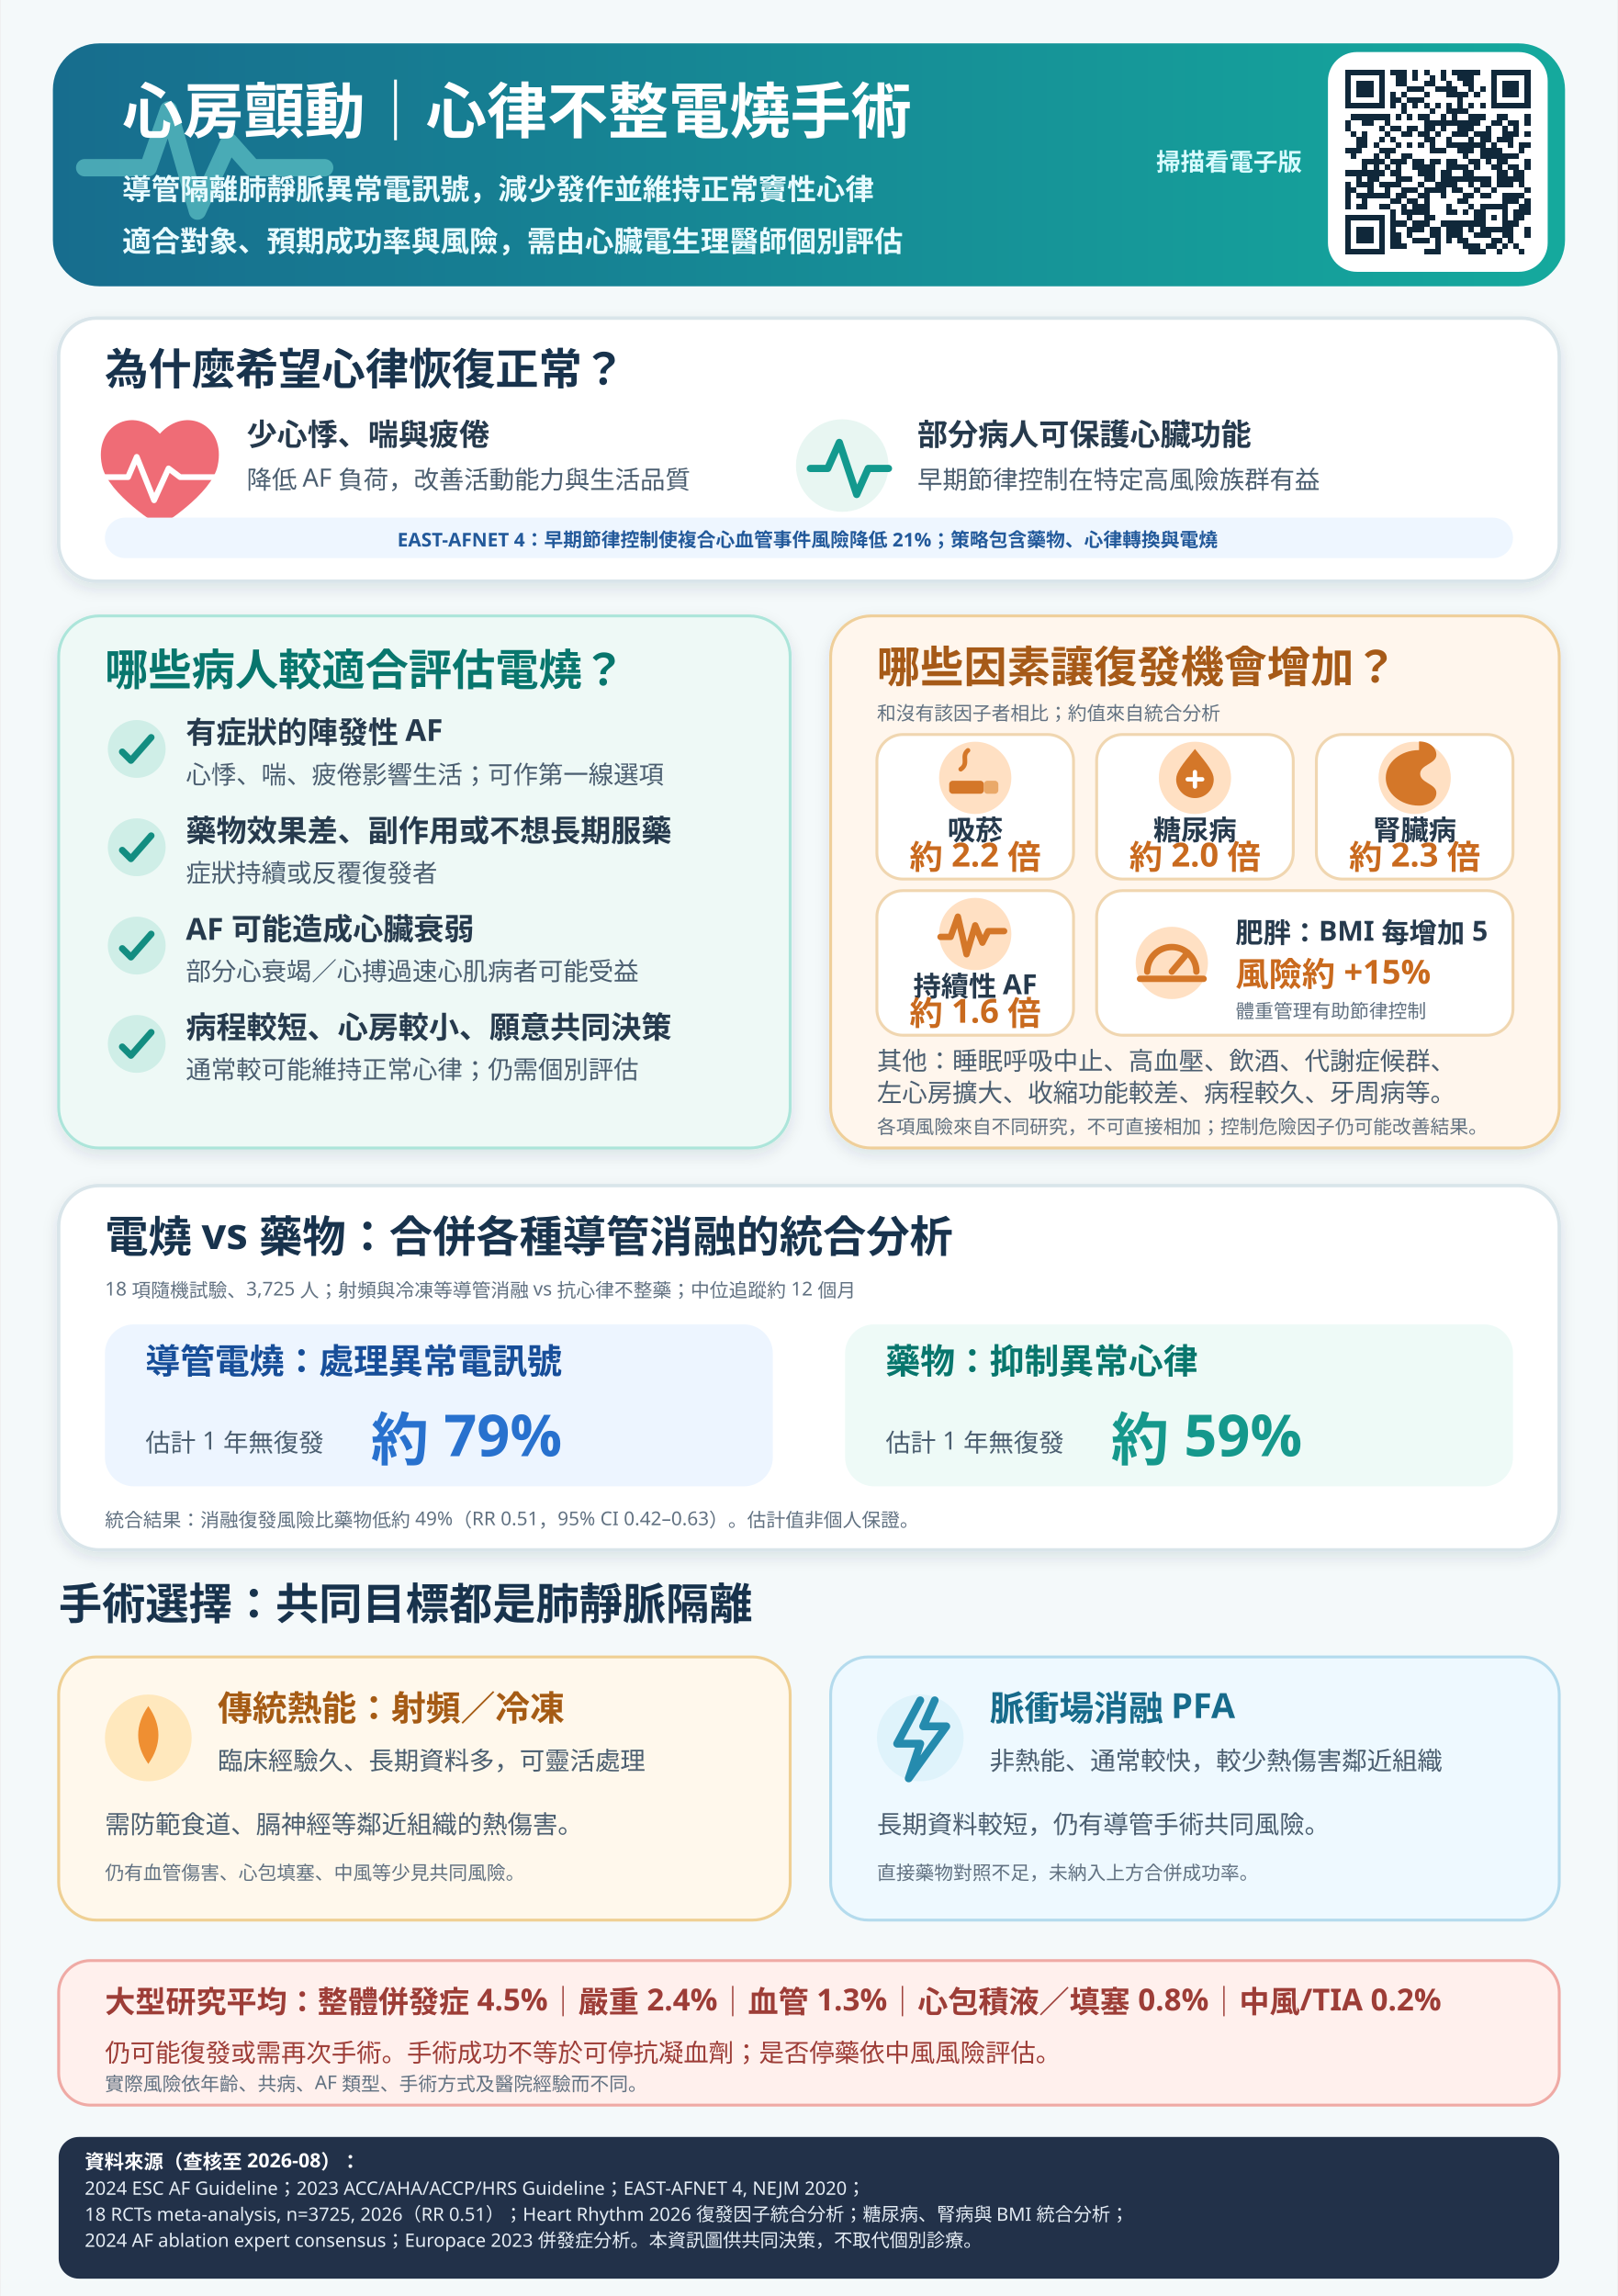
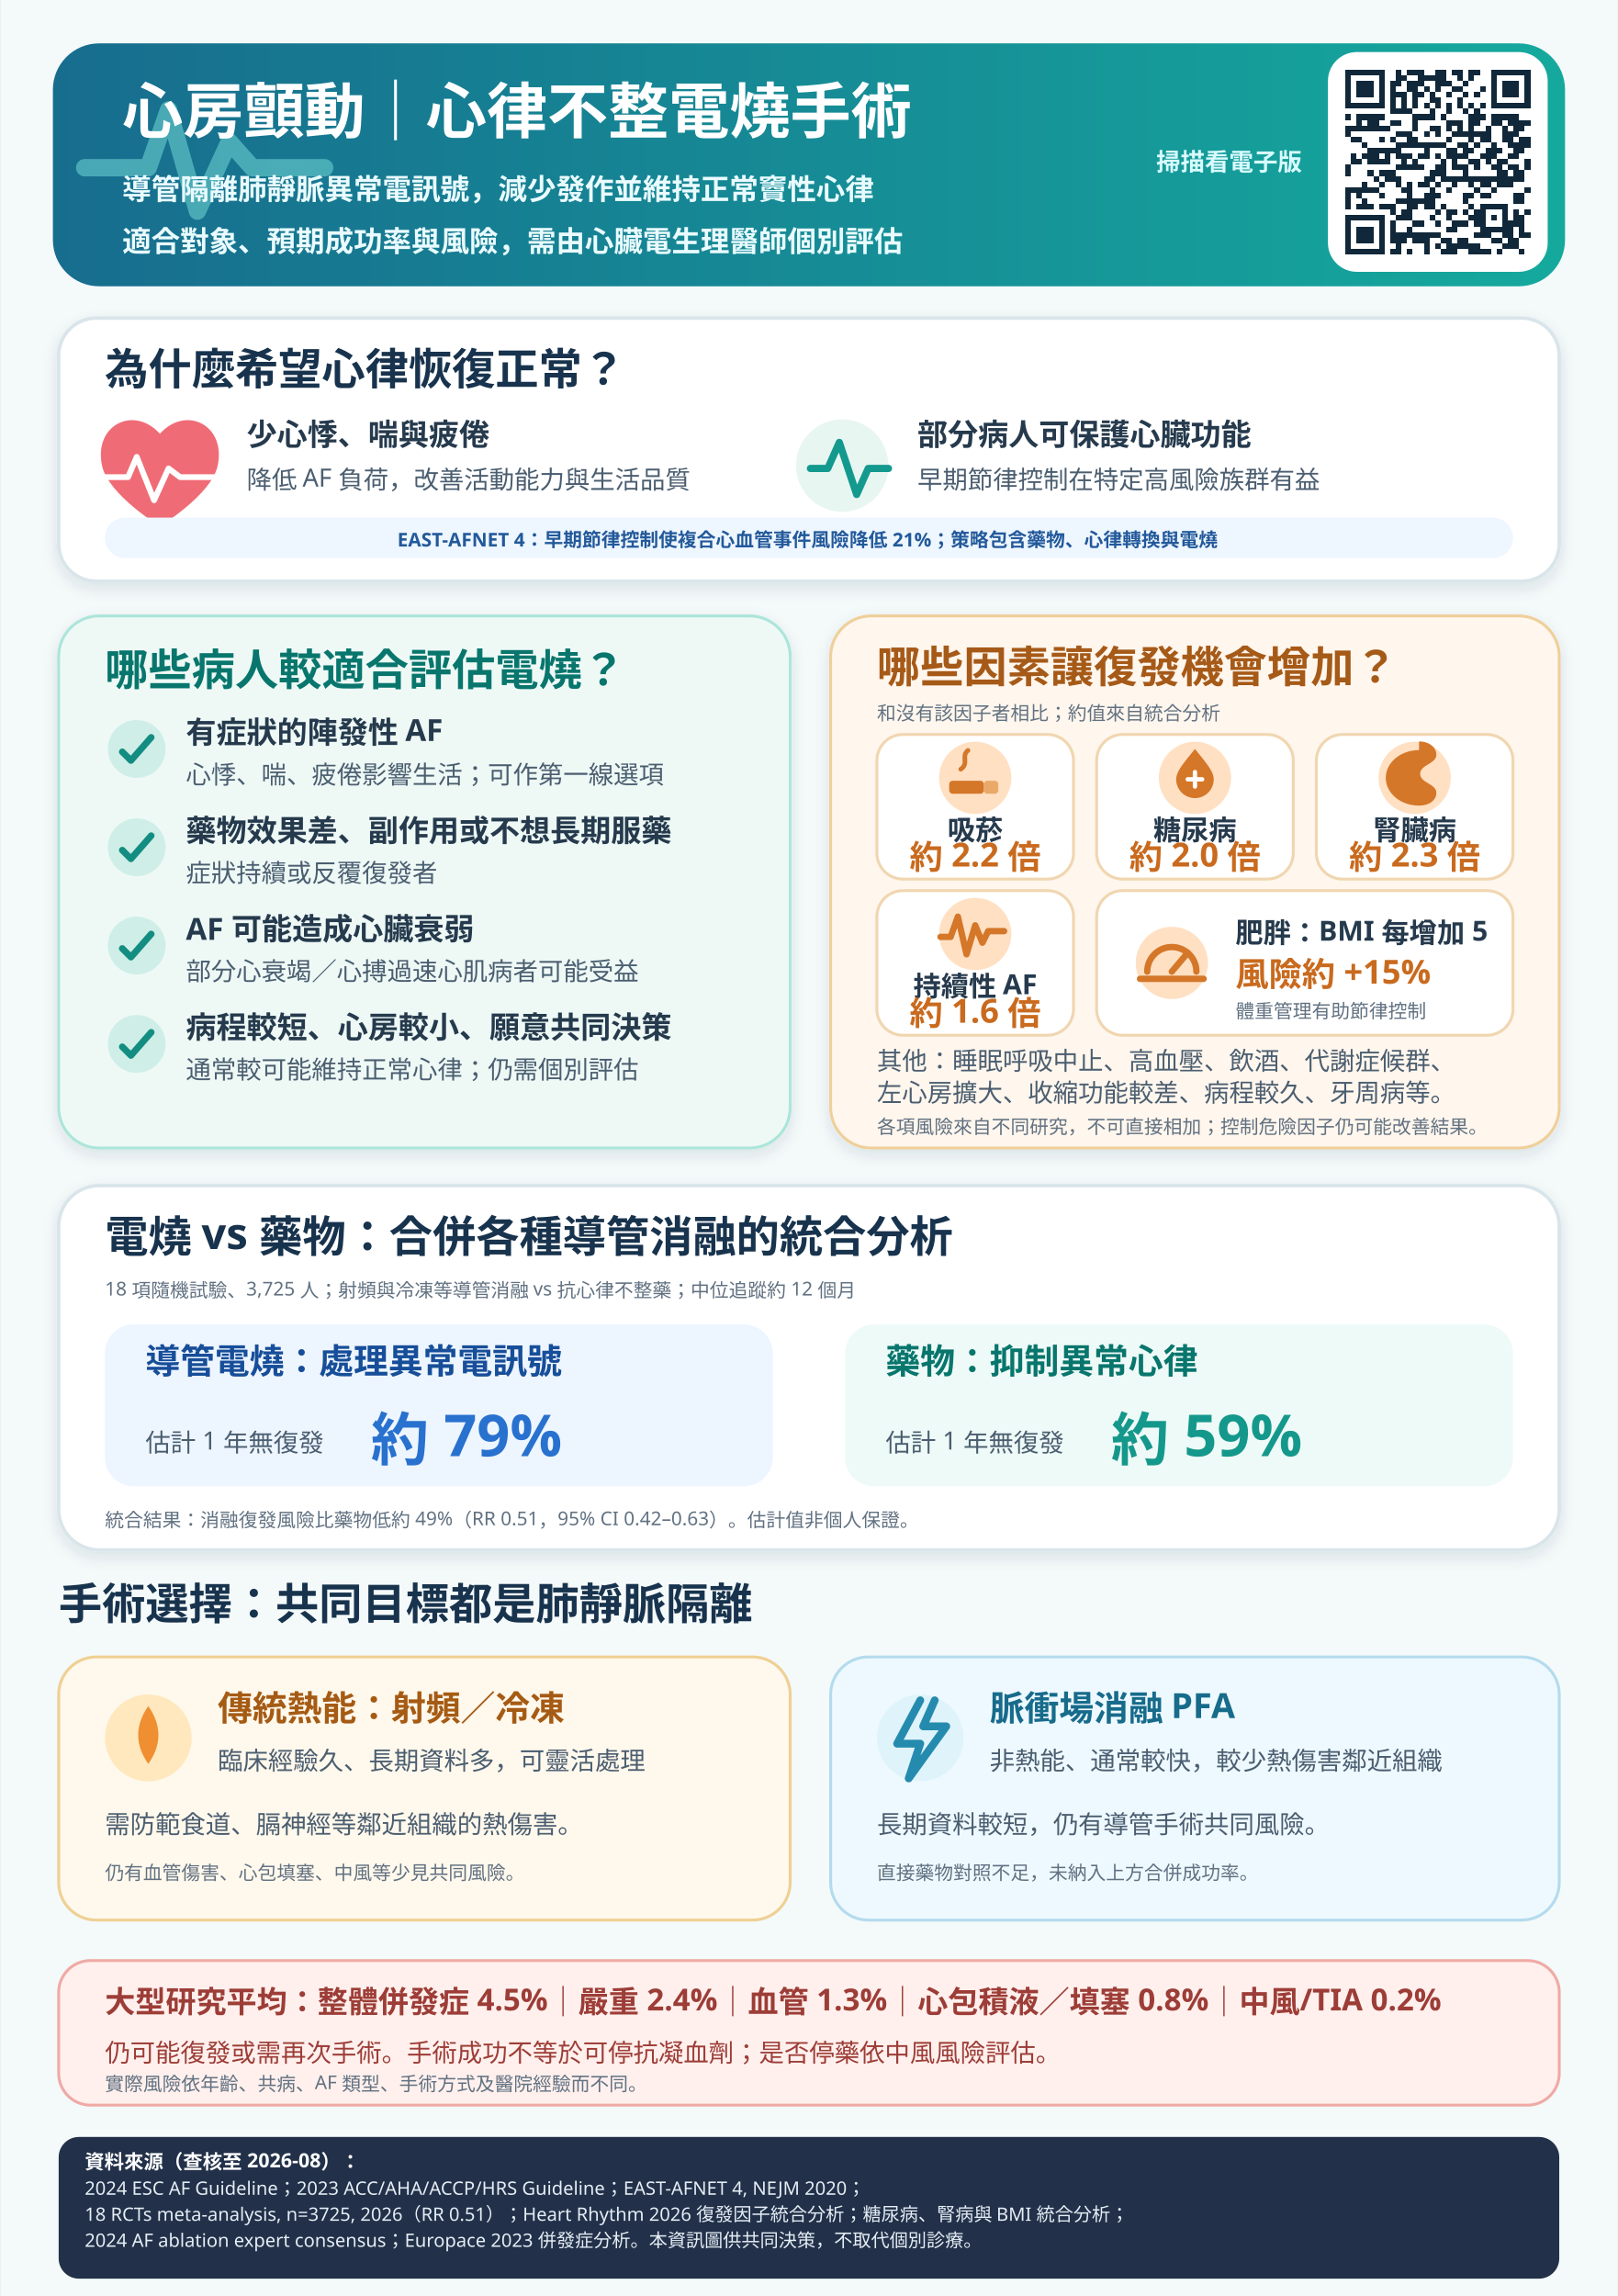
<svg xmlns="http://www.w3.org/2000/svg" width="148mm" height="210mm" viewBox="0 0 559 794">
  <defs>
    <style>.t{font:700 21px 'Microsoft JhengHei','Noto Sans TC',sans-serif;fill:white}.st{font:600 10px 'Microsoft JhengHei','Noto Sans TC',sans-serif;fill:#e9fbff}.h{font:700 15px 'Microsoft JhengHei','Noto Sans TC',sans-serif;fill:#18334d}.hh{font:700 12px 'Microsoft JhengHei','Noto Sans TC',sans-serif}.b{font:700 10.5px 'Microsoft JhengHei','Noto Sans TC',sans-serif;fill:#263a4d}.s{font:500 8.7px 'Microsoft JhengHei','Noto Sans TC',sans-serif;fill:#4b5e70}.xs{font:500 6.6px 'Microsoft JhengHei','Noto Sans TC',sans-serif;fill:#617181}.num{font:700 20px 'Microsoft JhengHei','Noto Sans TC',sans-serif}.ib{font:700 9.6px 'Microsoft JhengHei','Noto Sans TC',sans-serif;fill:#263a4d}.iv{font:700 11.5px 'Microsoft JhengHei','Noto Sans TC',sans-serif;fill:#c96a1e}.line{stroke-linecap:round;stroke-linejoin:round}.card{fill:#fff;stroke:#d9e5ea;stroke-width:1.2}</style>
    <linearGradient id="g" x1="0" x2="1">
      <stop stop-color="#176d8e" />
      <stop offset="1" stop-color="#15a99d" />
    </linearGradient>
    <filter id="sh">
      <feDropShadow dx="0" dy="2" stdDeviation="2.5" flood-color="#18334d" flood-opacity=".11" />
    </filter>
  </defs>
  <rect width="559" height="794" fill="#f4f9fa" />
  <rect x="18" y="15" width="523" height="84" rx="16" fill="url(#g)" />
-   <g id="qr">
-     <text x="450" y="59" text-anchor="end" style="font:700 8.4px 'Microsoft JhengHei','Noto Sans TC',sans-serif;fill:#d8fbff">掃描看電子版</text>
-     <rect x="459" y="18" width="76" height="76" rx="10" fill="#fff" />
-     <g transform="translate(465 24) scale(1.939394)" shape-rendering="crispEdges">
-       <path d="M0 0h7v1h-7zM8 0h3v1h-3zM12 0h1v1h-1zM14 0h1v1h-1zM17 0h1v1h-1zM19 0h5v1h-5zM26 0h7v1h-7zM0 1h1v1h-1zM6 1h1v1h-1zM9 1h2v1h-2zM12 1h1v1h-1zM15 1h1v1h-1zM17 1h1v1h-1zM20 1h3v1h-3zM26 1h1v1h-1zM32 1h1v1h-1zM0 2h1v1h-1zM2 2h3v1h-3zM6 2h1v1h-1zM9 2h2v1h-2zM14 2h2v1h-2zM18 2h1v1h-1zM21 2h2v1h-2zM26 2h1v1h-1zM28 2h3v1h-3zM32 2h1v1h-1zM0 3h1v1h-1zM2 3h3v1h-3zM6 3h1v1h-1zM11 3h3v1h-3zM16 3h4v1h-4zM22 3h1v1h-1zM24 3h1v1h-1zM26 3h1v1h-1zM28 3h3v1h-3zM32 3h1v1h-1zM0 4h1v1h-1zM2 4h3v1h-3zM6 4h1v1h-1zM8 4h1v1h-1zM10 4h1v1h-1zM14 4h1v1h-1zM18 4h4v1h-4zM23 4h1v1h-1zM26 4h1v1h-1zM28 4h3v1h-3zM32 4h1v1h-1zM0 5h1v1h-1zM6 5h1v1h-1zM8 5h2v1h-2zM11 5h3v1h-3zM20 5h1v1h-1zM26 5h1v1h-1zM32 5h1v1h-1zM0 6h7v1h-7zM8 6h1v1h-1zM10 6h1v1h-1zM12 6h1v1h-1zM14 6h1v1h-1zM16 6h1v1h-1zM18 6h1v1h-1zM20 6h1v1h-1zM22 6h1v1h-1zM24 6h1v1h-1zM26 6h7v1h-7zM10 7h1v1h-1zM15 7h1v1h-1zM18 7h4v1h-4zM1 8h7v1h-7zM9 8h1v1h-1zM11 8h1v1h-1zM13 8h2v1h-2zM17 8h1v1h-1zM19 8h1v1h-1zM22 8h3v1h-3zM27 8h2v1h-2zM32 8h1v1h-1zM0 9h1v1h-1zM3 9h2v1h-2zM7 9h1v1h-1zM14 9h10v1h-10zM26 9h2v1h-2zM29 9h2v1h-2zM32 9h1v1h-1zM0 10h1v1h-1zM6 10h1v1h-1zM8 10h2v1h-2zM11 10h2v1h-2zM14 10h2v1h-2zM17 10h1v1h-1zM20 10h3v1h-3zM25 10h1v1h-1zM28 10h1v1h-1zM30 10h1v1h-1zM1 11h1v1h-1zM3 11h1v1h-1zM7 11h1v1h-1zM10 11h2v1h-2zM13 11h2v1h-2zM16 11h1v1h-1zM19 11h3v1h-3zM23 11h3v1h-3zM28 11h3v1h-3zM32 11h1v1h-1zM2 12h2v1h-2zM6 12h1v1h-1zM8 12h1v1h-1zM14 12h2v1h-2zM18 12h1v1h-1zM22 12h1v1h-1zM24 12h2v1h-2zM27 12h3v1h-3zM2 13h2v1h-2zM5 13h1v1h-1zM9 13h1v1h-1zM11 13h1v1h-1zM13 13h1v1h-1zM15 13h1v1h-1zM18 13h7v1h-7zM26 13h1v1h-1zM29 13h1v1h-1zM31 13h2v1h-2zM0 14h3v1h-3zM6 14h3v1h-3zM15 14h3v1h-3zM20 14h3v1h-3zM24 14h4v1h-4zM31 14h1v1h-1zM1 15h1v1h-1zM5 15h1v1h-1zM7 15h1v1h-1zM10 15h2v1h-2zM21 15h1v1h-1zM24 15h7v1h-7zM3 16h4v1h-4zM8 16h3v1h-3zM12 16h2v1h-2zM15 16h2v1h-2zM18 16h2v1h-2zM22 16h2v1h-2zM25 16h1v1h-1zM27 16h2v1h-2zM32 16h1v1h-1zM3 17h1v1h-1zM5 17h1v1h-1zM7 17h1v1h-1zM9 17h1v1h-1zM12 17h4v1h-4zM18 17h4v1h-4zM23 17h1v1h-1zM26 17h2v1h-2zM29 17h2v1h-2zM32 17h1v1h-1zM0 18h7v1h-7zM8 18h2v1h-2zM13 18h3v1h-3zM17 18h2v1h-2zM21 18h2v1h-2zM27 18h2v1h-2zM30 18h2v1h-2zM2 19h1v1h-1zM4 19h2v1h-2zM9 19h3v1h-3zM14 19h2v1h-2zM17 19h9v1h-9zM27 19h5v1h-5zM0 20h1v1h-1zM2 20h3v1h-3zM6 20h4v1h-4zM13 20h1v1h-1zM16 20h4v1h-4zM22 20h1v1h-1zM24 20h2v1h-2zM27 20h3v1h-3zM31 20h1v1h-1zM0 21h2v1h-2zM4 21h1v1h-1zM7 21h1v1h-1zM10 21h3v1h-3zM14 21h4v1h-4zM19 21h2v1h-2zM23 21h1v1h-1zM26 21h1v1h-1zM32 21h1v1h-1zM0 22h1v1h-1zM2 22h6v1h-6zM9 22h2v1h-2zM13 22h2v1h-2zM17 22h1v1h-1zM21 22h2v1h-2zM24 22h2v1h-2zM28 22h4v1h-4zM0 23h1v1h-1zM3 23h1v1h-1zM8 23h2v1h-2zM11 23h2v1h-2zM14 23h1v1h-1zM20 23h2v1h-2zM28 23h3v1h-3zM32 23h1v1h-1zM0 24h1v1h-1zM2 24h2v1h-2zM6 24h2v1h-2zM10 24h1v1h-1zM12 24h3v1h-3zM18 24h1v1h-1zM22 24h1v1h-1zM24 24h5v1h-5zM31 24h2v1h-2zM8 25h1v1h-1zM10 25h5v1h-5zM18 25h2v1h-2zM21 25h1v1h-1zM23 25h2v1h-2zM28 25h1v1h-1zM30 25h3v1h-3zM0 26h7v1h-7zM8 26h1v1h-1zM11 26h1v1h-1zM14 26h2v1h-2zM23 26h2v1h-2zM26 26h1v1h-1zM28 26h1v1h-1zM30 26h2v1h-2zM0 27h1v1h-1zM6 27h1v1h-1zM8 27h3v1h-3zM12 27h3v1h-3zM17 27h8v1h-8zM28 27h3v1h-3zM0 28h1v1h-1zM2 28h3v1h-3zM6 28h1v1h-1zM8 28h1v1h-1zM11 28h3v1h-3zM15 28h2v1h-2zM18 28h3v1h-3zM22 28h1v1h-1zM24 28h6v1h-6zM32 28h1v1h-1zM0 29h1v1h-1zM2 29h3v1h-3zM6 29h1v1h-1zM8 29h2v1h-2zM11 29h1v1h-1zM15 29h2v1h-2zM18 29h3v1h-3zM23 29h3v1h-3zM28 29h2v1h-2zM32 29h1v1h-1zM0 30h1v1h-1zM2 30h3v1h-3zM6 30h1v1h-1zM8 30h2v1h-2zM12 30h3v1h-3zM16 30h1v1h-1zM18 30h1v1h-1zM20 30h2v1h-2zM26 30h2v1h-2zM29 30h1v1h-1zM0 31h1v1h-1zM6 31h1v1h-1zM8 31h3v1h-3zM16 31h1v1h-1zM21 31h3v1h-3zM25 31h2v1h-2zM28 31h1v1h-1zM30 31h1v1h-1zM0 32h7v1h-7zM14 32h3v1h-3zM22 32h3v1h-3zM27 32h1v1h-1zM31 32h1v1h-1z" fill="#10283a" />
-     </g>
-   </g>
  <path d="M29 58h22l7-20 10 35 11-24 8 9h25" fill="none" stroke="#7ce2db" stroke-width="6" opacity=".5" class="line" />
  <text x="42" y="46" class="t">心房顫動｜心律不整電燒手術</text>
  <text x="42" y="69" class="st">導管隔離肺靜脈異常電訊號，減少發作並維持正常竇性心律</text>
  <text x="42" y="87" class="st">適合對象、預期成功率與風險，需由心臟電生理醫師個別評估</text>
  <rect x="20" y="110" width="519" height="91" rx="13" class="card" filter="url(#sh)" />
  <text x="36" y="133" class="h">為什麼希望心律恢復正常？</text>
  <g transform="translate(37 144)">
    <path d="M18 6C9-4-5 3-2 17c2 10 20 21 20 21s18-11 20-21C41 3 27-4 18 6z" fill="#ef6c76" />
    <path d="M-1 21h8l3-7 6 15 5-11 4 3h14" fill="none" stroke="#fff" stroke-width="2" class="line" />
    <text x="48" y="10" class="b">少心悸、喘與疲倦</text>
    <text x="48" y="25" class="s">降低 AF 負荷，改善活動能力與生活品質</text>
  </g>
  <g transform="translate(273 144)">
    <circle cx="18" cy="17" r="16" fill="#e8f6f2" />
    <path d="M7 18h6l4-9 6 18 4-9h7" fill="none" stroke="#13998e" stroke-width="2.5" class="line" />
    <text x="44" y="10" class="b">部分病人可保護心臟功能</text>
    <text x="44" y="25" class="s">早期節律控制在特定高風險族群有益</text>
  </g>
  <rect x="36" y="179" width="487" height="14" rx="7" fill="#eef6ff" />
  <text x="279" y="189" text-anchor="middle" class="xs" style="font-weight:700;fill:#22599a">EAST-AFNET 4：早期節律控制使複合心血管事件風險降低 21%；策略包含藥物、心律轉換與電燒</text>
  <rect x="20" y="213" width="253" height="184" rx="14" fill="#eef9f6" stroke="#ace5da" filter="url(#sh)" />
  <text x="36" y="237" class="h" style="fill:#08766d">哪些病人較適合評估電燒？</text>
  <g transform="translate(37 249)">
    <circle cx="10" cy="10" r="10" fill="#cfeee7" />
    <path d="M5 11l3 3 7-8" fill="none" stroke="#138d81" stroke-width="2.3" class="line" />
    <text x="27" y="8" class="b">有症狀的陣發性 AF</text>
    <text x="27" y="22" class="s">心悸、喘、疲倦影響生活；可作第一線選項</text>
  </g>
  <g transform="translate(37 283)">
    <circle cx="10" cy="10" r="10" fill="#cfeee7" />
    <path d="M5 11l3 3 7-8" fill="none" stroke="#138d81" stroke-width="2.3" class="line" />
    <text x="27" y="8" class="b">藥物效果差、副作用或不想長期服藥</text>
    <text x="27" y="22" class="s">症狀持續或反覆復發者</text>
  </g>
  <g transform="translate(37 317)">
    <circle cx="10" cy="10" r="10" fill="#cfeee7" />
    <path d="M5 11l3 3 7-8" fill="none" stroke="#138d81" stroke-width="2.3" class="line" />
    <text x="27" y="8" class="b">AF 可能造成心臟衰弱</text>
    <text x="27" y="22" class="s">部分心衰竭／心搏過速心肌病者可能受益</text>
  </g>
  <g transform="translate(37 351)">
    <circle cx="10" cy="10" r="10" fill="#cfeee7" />
    <path d="M5 11l3 3 7-8" fill="none" stroke="#138d81" stroke-width="2.3" class="line" />
    <text x="27" y="8" class="b">病程較短、心房較小、願意共同決策</text>
    <text x="27" y="22" class="s">通常較可能維持正常心律；仍需個別評估</text>
  </g>
  <rect x="287" y="213" width="252" height="184" rx="14" fill="#fff6ed" stroke="#efcf9a" filter="url(#sh)" />
  <text x="303" y="236" class="h" style="fill:#a65a18">哪些因素讓復發機會增加？</text>
  <text x="303" y="249" class="xs">和沒有該因子者相比；約值來自統合分析</text>
  <g transform="translate(303 254)">
    <rect width="68" height="50" rx="9" fill="#fff" stroke="#f0d6b0" />
    <circle cx="34" cy="15" r="12.5" fill="#ffe0c3" />
    <rect x="25" y="16" width="12" height="4.5" rx="1.2" fill="#d47729" />
    <rect x="37" y="16" width="5" height="4.5" rx="1.2" fill="#eaa969" />
    <path d="M29 12c3-2 0-4.5 2.5-6.5" fill="none" stroke="#d47729" stroke-width="1.6" class="line" />
    <text x="34" y="36.5" text-anchor="middle" class="ib">吸菸</text>
    <text x="34" y="46.5" text-anchor="middle" class="iv">約 2.2 倍</text>
  </g>
  <g transform="translate(379 254)">
    <rect width="68" height="50" rx="9" fill="#fff" stroke="#f0d6b0" />
    <circle cx="34" cy="15" r="12.5" fill="#ffe0c3" />
    <path d="M34 5c4.5 5.5 6.5 8 6.5 10.5a6.5 6.5 0 0 1-13 0C27.5 13 29.5 10.5 34 5z" fill="#d47729" />
    <path d="M31.5 15.5h5M34 13v5" stroke="#fff" stroke-width="1.5" class="line" />
    <text x="34" y="36.5" text-anchor="middle" class="ib">糖尿病</text>
    <text x="34" y="46.5" text-anchor="middle" class="iv">約 2.0 倍</text>
  </g>
  <g transform="translate(455 254)">
    <rect width="68" height="50" rx="9" fill="#fff" stroke="#f0d6b0" />
    <circle cx="34" cy="15" r="12.5" fill="#ffe0c3" />
    <path d="M35.5 5.4c-6.4 0-11.5 4.3-11.5 9.6s5.1 9.6 11.5 9.6c3.7 0 6-2 6-4.4 0-3.2-5.6-3.4-5.6-6.6 0-3.2 5.6-3.4 5.6-6.6 0-2.4-2.3-4.6-6-4.6z" fill="#d47729" />
    <text x="34" y="36.5" text-anchor="middle" class="ib">腎臟病</text>
    <text x="34" y="46.5" text-anchor="middle" class="iv">約 2.3 倍</text>
  </g>
  <g transform="translate(303 308)">
    <rect width="68" height="50" rx="9" fill="#fff" stroke="#f0d6b0" />
    <circle cx="34" cy="15" r="12.5" fill="#ffe0c3" />
    <path d="M22 16h3.5l2.5-7 3 13 3-10 2.5 6 2-4h5.5" fill="none" stroke="#d47729" stroke-width="2.2" class="line" />
    <text x="34" y="36.5" text-anchor="middle" class="ib">持續性 AF</text>
    <text x="34" y="46.5" text-anchor="middle" class="iv">約 1.6 倍</text>
  </g>
  <g transform="translate(379 308)">
    <rect width="144" height="50" rx="9" fill="#fff" stroke="#f0d6b0" />
    <circle cx="26" cy="25" r="12.5" fill="#ffe0c3" />
    <path d="M17.5 28a8.5 8.5 0 0 1 17 0" fill="none" stroke="#d47729" stroke-width="2.2" class="line" />
    <path d="M26 28l5.5-6.5" fill="none" stroke="#d47729" stroke-width="2.2" class="line" />
    <path d="M15 30.5h22" fill="none" stroke="#d47729" stroke-width="2.2" class="line" />
    <text x="48" y="18" class="ib">肥胖：BMI 每增加 5</text>
    <text x="48" y="33" class="iv">風險約 +15%</text>
    <text x="48" y="44" class="xs">體重管理有助節律控制</text>
  </g>
  <text x="303" y="370" class="s">其他：睡眠呼吸中止、高血壓、飲酒、代謝症候群、</text>
  <text x="303" y="381" class="s">左心房擴大、收縮功能較差、病程較久、牙周病等。</text>
  <text x="303" y="392" class="xs">各項風險來自不同研究，不可直接相加；控制危險因子仍可能改善結果。</text>
  <rect x="20" y="410" width="519" height="126" rx="14" class="card" filter="url(#sh)" />
  <text x="36" y="433" class="h">電燒 vs 藥物：合併各種導管消融的統合分析</text>
  <text x="36" y="448" class="xs">18 項隨機試驗、3,725 人；射頻與冷凍等導管消融 vs 抗心律不整藥；中位追蹤約 12 個月</text>
  <rect x="36" y="458" width="231" height="56" rx="10" fill="#edf5ff" />
  <rect x="292" y="458" width="231" height="56" rx="10" fill="#eefaf7" />
  <text x="50" y="475" class="hh" style="fill:#174e99">導管電燒：處理異常電訊號</text>
  <text x="50" y="502" class="s">估計 1 年無復發</text>
  <text x="128" y="505" class="num" style="fill:#2871ce">約 79%</text>
  <text x="306" y="475" class="hh" style="fill:#08766d">藥物：抑制異常心律</text>
  <text x="306" y="502" class="s">估計 1 年無復發</text>
  <text x="384" y="505" class="num" style="fill:#15988c">約 59%</text>
  <text x="36" y="528" class="xs">統合結果：消融復發風險比藥物低約 49%（RR 0.51，95% CI 0.42–0.63）。估計值非個人保證。</text>
  <text x="20" y="560" class="h">手術選擇：共同目標都是肺靜脈隔離</text>
  <rect x="20" y="573" width="253" height="91" rx="13" fill="#fff8ec" stroke="#efd094" />
  <g transform="translate(35 585)">
    <circle cx="16" cy="16" r="15" fill="#ffe8bd" />
    <path d="M16 5q-7 10 0 20q7-10 0-20z" fill="#ef8f32" />
    <text x="40" y="10" class="hh" style="fill:#a55b14">傳統熱能：射頻／冷凍</text>
    <text x="40" y="27" class="s">臨床經驗久、長期資料多，可靈活處理</text>
  </g>
  <text x="36" y="634" class="s">需防範食道、膈神經等鄰近組織的熱傷害。</text>
  <text x="36" y="650" class="xs">仍有血管傷害、心包填塞、中風等少見共同風險。</text>
  <rect x="287" y="573" width="252" height="91" rx="13" fill="#eef9ff" stroke="#b4dbed" />
  <g transform="translate(302 585)">
    <circle cx="16" cy="16" r="15" fill="#dff3fb" />
    <path d="M16 3L8 18h8l-4 12 13-18h-8l4-9" fill="none" stroke="#258bae" stroke-width="2.7" class="line" />
    <text x="40" y="10" class="hh" style="fill:#176b8b">脈衝場消融 PFA</text>
    <text x="40" y="27" class="s">非熱能、通常較快，較少熱傷害鄰近組織</text>
  </g>
  <text x="303" y="634" class="s">長期資料較短，仍有導管手術共同風險。</text>
  <text x="303" y="650" class="xs">直接藥物對照不足，未納入上方合併成功率。</text>
  <rect x="20" y="678" width="519" height="50" rx="11" fill="#fff0ed" stroke="#efaaa5" />
  <text x="36" y="696" class="b" style="fill:#9d3d37">大型研究平均：整體併發症 4.5%｜嚴重 2.4%｜血管 1.3%｜心包積液／填塞 0.8%｜中風/TIA 0.2%</text>
  <text x="36" y="713" class="s" style="fill:#9d3d37">仍可能復發或需再次手術。手術成功不等於可停抗凝血劑；是否停藥依中風風險評估。</text>
  <text x="36" y="723" class="xs">實際風險依年齡、共病、AF 類型、手術方式及醫院經驗而不同。</text>
  <rect x="20" y="739" width="519" height="49" rx="7" fill="#223149" />
  <text x="29" y="750" style="font:700 6.8px 'Microsoft JhengHei',sans-serif;fill:#fff">資料來源（查核至 2026-08）：</text>
  <text x="29" y="759" style="font:500 6.4px 'Microsoft JhengHei',sans-serif;fill:#e5edf5">2024 ESC AF Guideline；2023 ACC/AHA/ACCP/HRS Guideline；EAST-AFNET 4, NEJM 2020；</text>
  <text x="29" y="768" style="font:500 6.4px 'Microsoft JhengHei',sans-serif;fill:#e5edf5">18 RCTs meta-analysis, n=3725, 2026（RR 0.51）；Heart Rhythm 2026 復發因子統合分析；糖尿病、腎病與 BMI 統合分析；</text>
  <text x="29" y="777" style="font:500 6.4px 'Microsoft JhengHei',sans-serif;fill:#e5edf5">2024 AF ablation expert consensus；Europace 2023 併發症分析。本資訊圖供共同決策，不取代個別診療。</text>
+   <g id="qr">
+     <text x="450" y="59" text-anchor="end" style="font:700 8.4px 'Microsoft JhengHei','Noto Sans TC',sans-serif;fill:#d8fbff">掃描看電子版</text>
+     <rect x="459" y="18" width="76" height="76" rx="10" fill="#fff" stroke="none" />
+     <g transform="translate(465 24) scale(1.939394)" shape-rendering="crispEdges">
+       <path d="M0 0h7v1h-7zM9 0h1v1h-1zM11 0h3v1h-3zM16 0h2v1h-2zM19 0h2v1h-2zM22 0h2v1h-2zM26 0h7v1h-7zM0 1h1v1h-1zM6 1h1v1h-1zM9 1h2v1h-2zM13 1h5v1h-5zM20 1h1v1h-1zM22 1h1v1h-1zM26 1h1v1h-1zM32 1h1v1h-1zM0 2h1v1h-1zM2 2h3v1h-3zM6 2h1v1h-1zM8 2h2v1h-2zM11 2h3v1h-3zM16 2h3v1h-3zM21 2h1v1h-1zM26 2h1v1h-1zM28 2h3v1h-3zM32 2h1v1h-1zM0 3h1v1h-1zM2 3h3v1h-3zM6 3h1v1h-1zM8 3h1v1h-1zM11 3h2v1h-2zM14 3h1v1h-1zM16 3h1v1h-1zM19 3h2v1h-2zM24 3h1v1h-1zM26 3h1v1h-1zM28 3h3v1h-3zM32 3h1v1h-1zM0 4h1v1h-1zM2 4h3v1h-3zM6 4h1v1h-1zM8 4h3v1h-3zM12 4h2v1h-2zM15 4h1v1h-1zM18 4h1v1h-1zM21 4h1v1h-1zM23 4h1v1h-1zM26 4h1v1h-1zM28 4h3v1h-3zM32 4h1v1h-1zM0 5h1v1h-1zM6 5h1v1h-1zM8 5h1v1h-1zM10 5h1v1h-1zM12 5h1v1h-1zM15 5h2v1h-2zM20 5h1v1h-1zM26 5h1v1h-1zM32 5h1v1h-1zM0 6h7v1h-7zM8 6h1v1h-1zM10 6h1v1h-1zM12 6h1v1h-1zM14 6h1v1h-1zM16 6h1v1h-1zM18 6h1v1h-1zM20 6h1v1h-1zM22 6h1v1h-1zM24 6h1v1h-1zM26 6h7v1h-7zM8 7h4v1h-4zM15 7h1v1h-1zM18 7h1v1h-1zM21 7h1v1h-1zM23 7h1v1h-1zM0 8h1v1h-1zM2 8h5v1h-5zM12 8h4v1h-4zM17 8h1v1h-1zM22 8h3v1h-3zM26 8h5v1h-5zM2 9h1v1h-1zM4 9h2v1h-2zM8 9h2v1h-2zM12 9h1v1h-1zM18 9h3v1h-3zM22 9h2v1h-2zM26 9h2v1h-2zM29 9h4v1h-4zM0 10h8v1h-8zM12 10h1v1h-1zM15 10h2v1h-2zM18 10h1v1h-1zM20 10h1v1h-1zM22 10h1v1h-1zM25 10h1v1h-1zM28 10h1v1h-1zM30 10h2v1h-2zM0 11h1v1h-1zM9 11h3v1h-3zM14 11h1v1h-1zM16 11h1v1h-1zM19 11h7v1h-7zM28 11h3v1h-3zM1 12h2v1h-2zM6 12h1v1h-1zM8 12h1v1h-1zM11 12h2v1h-2zM18 12h1v1h-1zM22 12h1v1h-1zM24 12h2v1h-2zM28 12h2v1h-2zM31 12h2v1h-2zM3 13h1v1h-1zM9 13h9v1h-9zM20 13h2v1h-2zM23 13h1v1h-1zM26 13h1v1h-1zM29 13h4v1h-4zM4 14h6v1h-6zM14 14h1v1h-1zM18 14h2v1h-2zM21 14h2v1h-2zM25 14h3v1h-3zM30 14h2v1h-2zM1 15h1v1h-1zM3 15h3v1h-3zM7 15h1v1h-1zM9 15h3v1h-3zM13 15h2v1h-2zM16 15h1v1h-1zM18 15h4v1h-4zM24 15h3v1h-3zM29 15h2v1h-2zM1 16h2v1h-2zM4 16h4v1h-4zM10 16h1v1h-1zM12 16h1v1h-1zM17 16h1v1h-1zM19 16h1v1h-1zM22 16h2v1h-2zM25 16h1v1h-1zM27 16h2v1h-2zM32 16h1v1h-1zM0 17h1v1h-1zM9 17h5v1h-5zM16 17h2v1h-2zM19 17h3v1h-3zM23 17h1v1h-1zM26 17h2v1h-2zM29 17h2v1h-2zM32 17h1v1h-1zM0 18h1v1h-1zM4 18h1v1h-1zM6 18h3v1h-3zM15 18h3v1h-3zM21 18h1v1h-1zM27 18h2v1h-2zM30 18h2v1h-2zM5 19h1v1h-1zM7 19h3v1h-3zM14 19h2v1h-2zM17 19h15v1h-15zM3 20h1v1h-1zM6 20h1v1h-1zM9 20h1v1h-1zM11 20h1v1h-1zM13 20h2v1h-2zM16 20h1v1h-1zM19 20h1v1h-1zM22 20h1v1h-1zM24 20h2v1h-2zM27 20h3v1h-3zM0 21h6v1h-6zM10 21h2v1h-2zM15 21h1v1h-1zM18 21h1v1h-1zM23 21h1v1h-1zM26 21h1v1h-1zM32 21h1v1h-1zM0 22h1v1h-1zM2 22h1v1h-1zM6 22h1v1h-1zM11 22h1v1h-1zM14 22h3v1h-3zM21 22h2v1h-2zM24 22h2v1h-2zM30 22h2v1h-2zM0 23h1v1h-1zM3 23h1v1h-1zM9 23h7v1h-7zM21 23h1v1h-1zM30 23h2v1h-2zM0 24h1v1h-1zM2 24h3v1h-3zM6 24h3v1h-3zM11 24h2v1h-2zM14 24h2v1h-2zM17 24h1v1h-1zM22 24h1v1h-1zM24 24h5v1h-5zM8 25h1v1h-1zM10 25h2v1h-2zM16 25h1v1h-1zM18 25h2v1h-2zM21 25h1v1h-1zM23 25h2v1h-2zM28 25h1v1h-1zM30 25h1v1h-1zM32 25h1v1h-1zM0 26h7v1h-7zM9 26h3v1h-3zM15 26h1v1h-1zM18 26h1v1h-1zM22 26h3v1h-3zM26 26h1v1h-1zM28 26h1v1h-1zM30 26h2v1h-2zM0 27h1v1h-1zM6 27h1v1h-1zM8 27h1v1h-1zM12 27h2v1h-2zM16 27h1v1h-1zM19 27h3v1h-3zM23 27h2v1h-2zM28 27h4v1h-4zM0 28h1v1h-1zM2 28h3v1h-3zM6 28h1v1h-1zM8 28h1v1h-1zM11 28h1v1h-1zM18 28h2v1h-2zM24 28h6v1h-6zM31 28h1v1h-1zM0 29h1v1h-1zM2 29h3v1h-3zM6 29h1v1h-1zM8 29h9v1h-9zM23 29h3v1h-3zM28 29h2v1h-2zM31 29h2v1h-2zM0 30h1v1h-1zM2 30h3v1h-3zM6 30h1v1h-1zM8 30h3v1h-3zM12 30h3v1h-3zM17 30h2v1h-2zM20 30h2v1h-2zM26 30h2v1h-2zM29 30h2v1h-2zM0 31h1v1h-1zM6 31h1v1h-1zM9 31h1v1h-1zM14 31h1v1h-1zM16 31h1v1h-1zM18 31h6v1h-6zM28 31h3v1h-3zM0 32h7v1h-7zM8 32h2v1h-2zM11 32h1v1h-1zM14 32h1v1h-1zM17 32h3v1h-3zM22 32h4v1h-4zM27 32h1v1h-1zM31 32h1v1h-1z" fill="#10283a" />
+     </g>
+   </g>
</svg>
